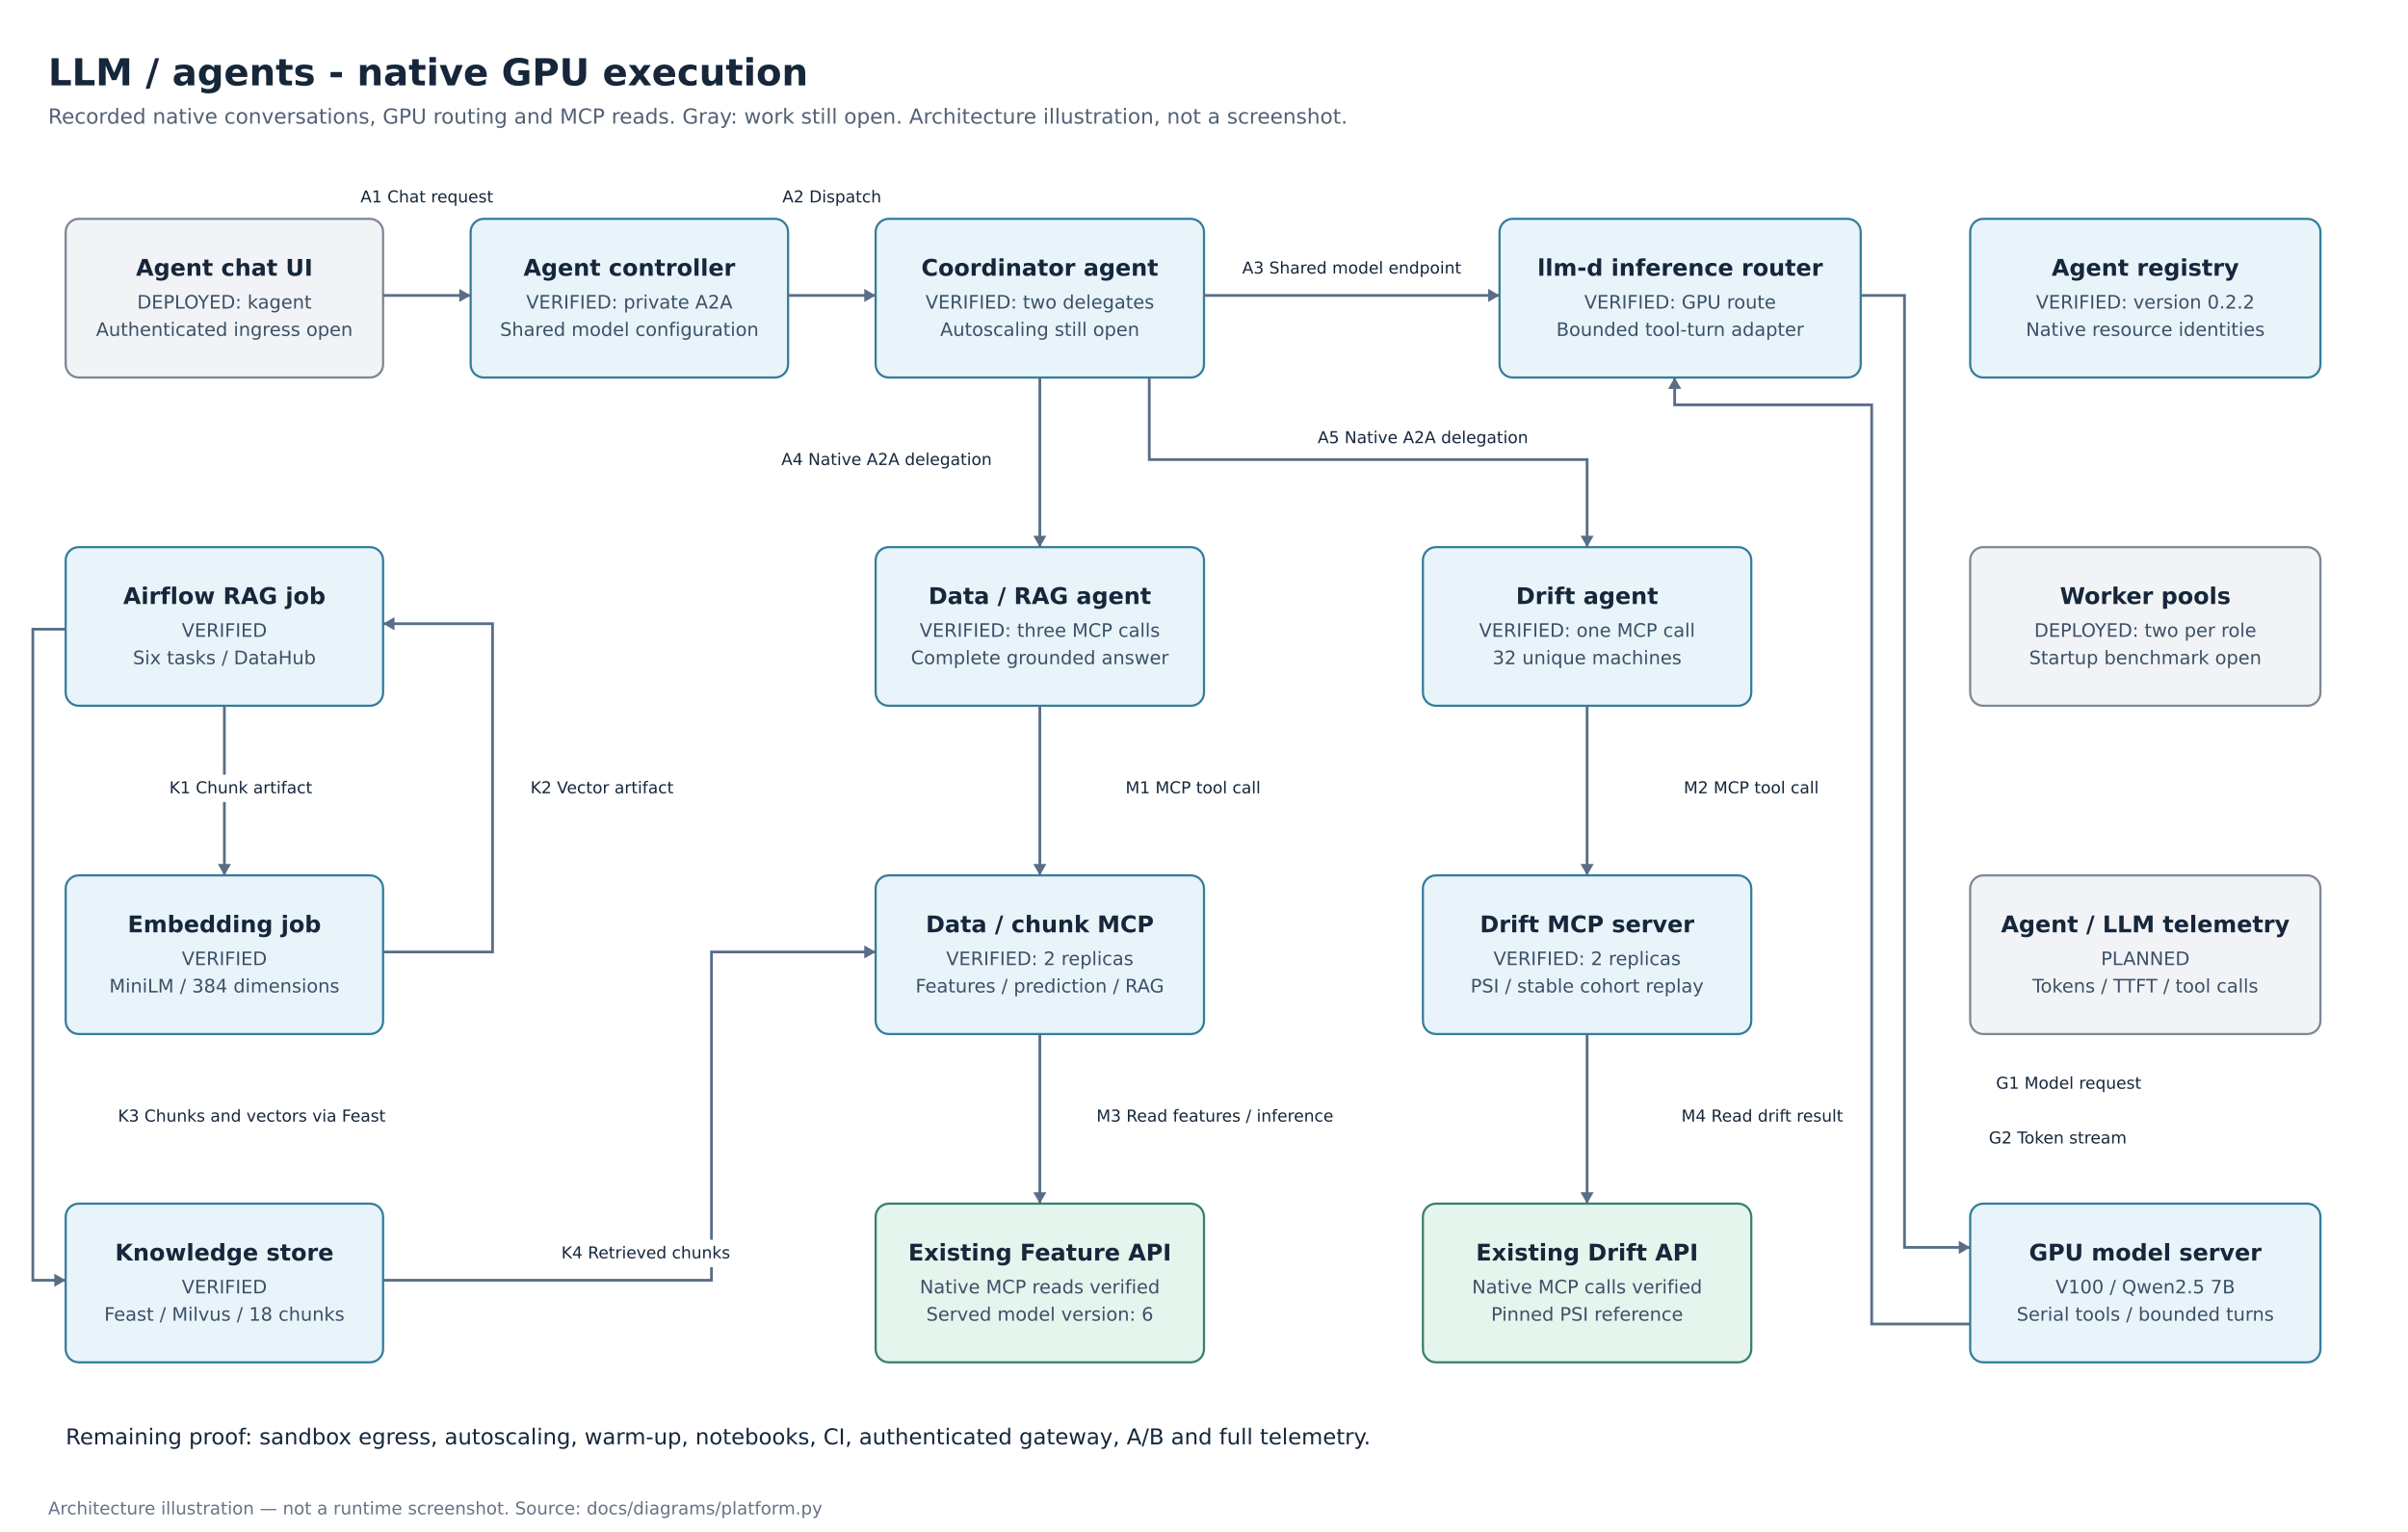
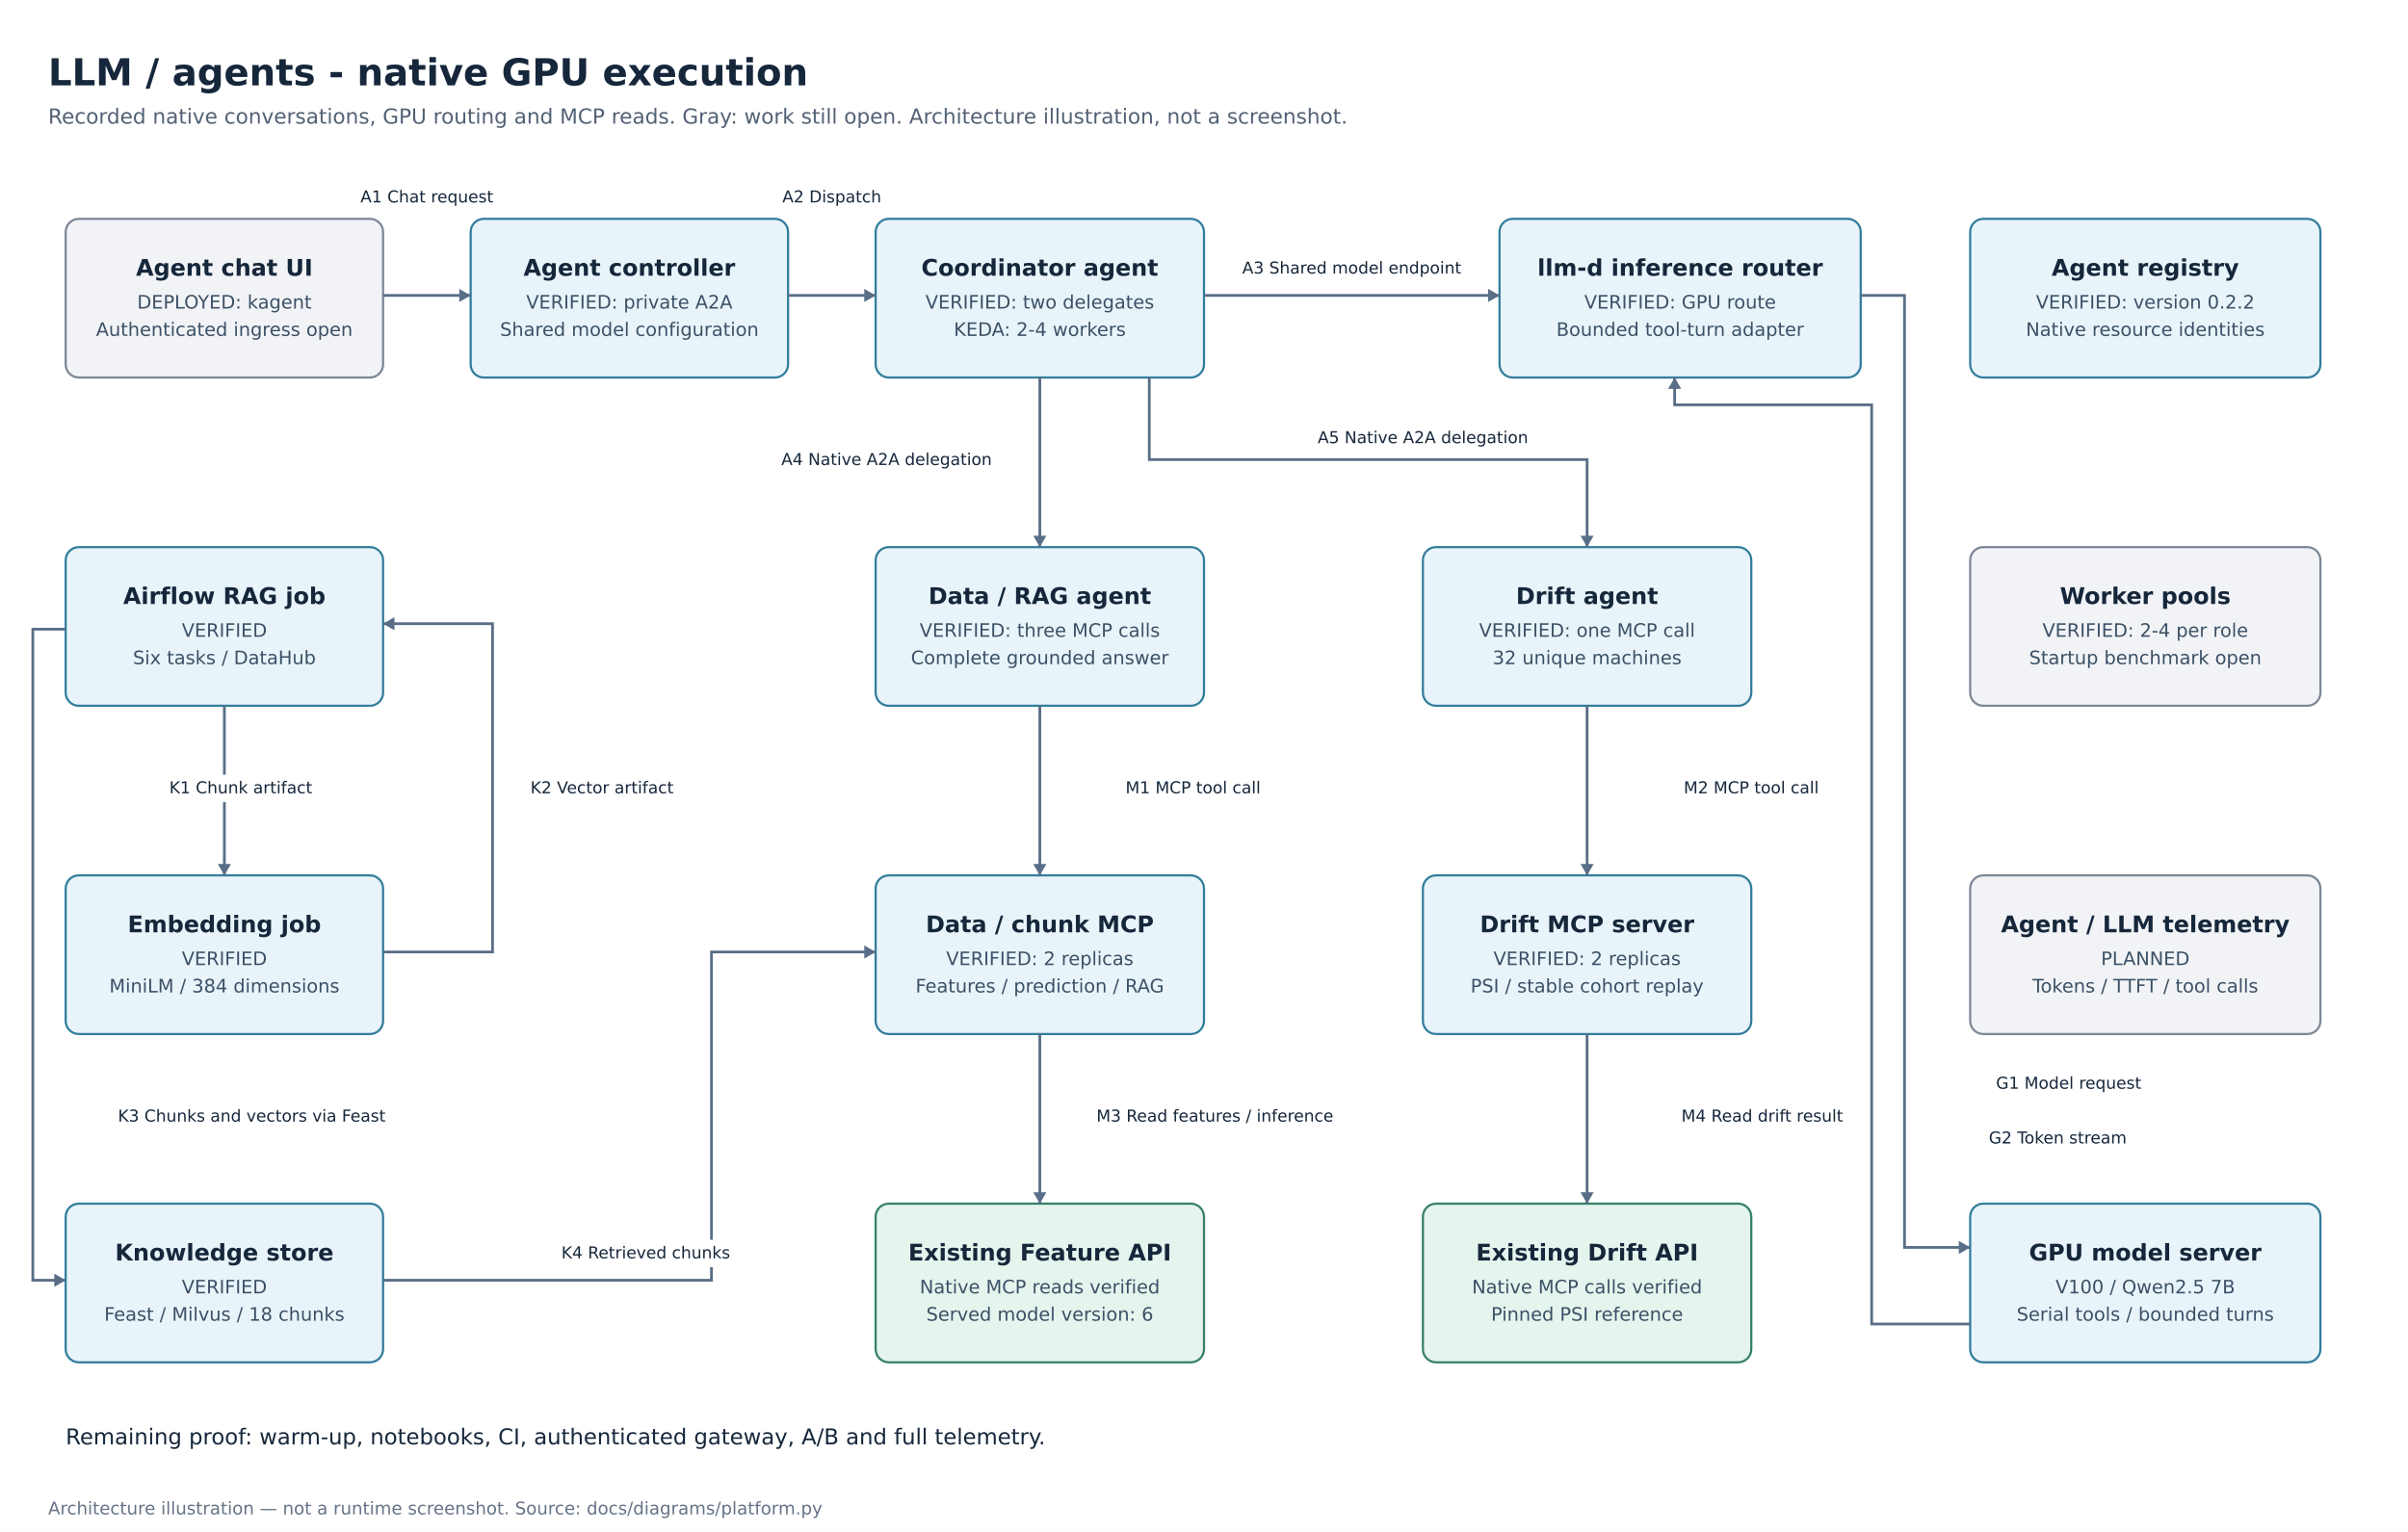
<svg xmlns="http://www.w3.org/2000/svg" width="2200" height="1400" viewBox="0 0 2200 1400" role="img" aria-labelledby="title desc">
  <rect width="100%" height="100%" fill="white" />
  <text x="44" y="78" font-family="Segoe UI,DejaVu Sans,sans-serif" font-size="34" font-weight="600" text-anchor="start" fill="#16273b">LLM / agents - native GPU execution</text>
  <text x="44" y="113" font-family="Segoe UI,DejaVu Sans,sans-serif" font-size="19" font-weight="400" text-anchor="start" fill="#526174">Recorded native conversations, GPU routing and MCP reads. Gray: work still open. Architecture illustration, not a screenshot.</text>
  <text x="44" y="1384" font-family="Segoe UI,DejaVu Sans,sans-serif" font-size="16" font-weight="400" text-anchor="start" fill="#657386">Architecture illustration — not a runtime screenshot. Source: docs/diagrams/platform.py</text>
  <rect x="60" y="200" width="290" height="145" rx="12" fill="#f1f3f6" stroke="#7d8795" stroke-width="2" />
  <text x="205.0" y="252.0" font-family="Segoe UI,DejaVu Sans,sans-serif" font-size="21" font-weight="600" text-anchor="middle" fill="#16273b">Agent chat UI</text>
  <text x="205.0" y="282.0" font-family="Segoe UI,DejaVu Sans,sans-serif" font-size="17" font-weight="400" text-anchor="middle" fill="#3c5066">DEPLOYED: kagent</text>
  <text x="205.0" y="307.0" font-family="Segoe UI,DejaVu Sans,sans-serif" font-size="17" font-weight="400" text-anchor="middle" fill="#3c5066">Authenticated ingress open</text>
  <rect x="430" y="200" width="290" height="145" rx="12" fill="#e8f4fa" stroke="#327d9c" stroke-width="2" />
  <text x="575.0" y="252.0" font-family="Segoe UI,DejaVu Sans,sans-serif" font-size="21" font-weight="600" text-anchor="middle" fill="#16273b">Agent controller</text>
  <text x="575.0" y="282.0" font-family="Segoe UI,DejaVu Sans,sans-serif" font-size="17" font-weight="400" text-anchor="middle" fill="#3c5066">VERIFIED: private A2A</text>
  <text x="575.0" y="307.0" font-family="Segoe UI,DejaVu Sans,sans-serif" font-size="17" font-weight="400" text-anchor="middle" fill="#3c5066">Shared model configuration</text>
  <rect x="800" y="200" width="300" height="145" rx="12" fill="#e8f4fa" stroke="#327d9c" stroke-width="2" />
  <text x="950.0" y="252.0" font-family="Segoe UI,DejaVu Sans,sans-serif" font-size="21" font-weight="600" text-anchor="middle" fill="#16273b">Coordinator agent</text>
  <text x="950.0" y="282.0" font-family="Segoe UI,DejaVu Sans,sans-serif" font-size="17" font-weight="400" text-anchor="middle" fill="#3c5066">VERIFIED: two delegates</text>
-   <text x="950.0" y="307.0" font-family="Segoe UI,DejaVu Sans,sans-serif" font-size="17" font-weight="400" text-anchor="middle" fill="#3c5066">Autoscaling still open</text>
+   <text x="950.0" y="307.0" font-family="Segoe UI,DejaVu Sans,sans-serif" font-size="17" font-weight="400" text-anchor="middle" fill="#3c5066">KEDA: 2-4 workers</text>
  <rect x="1370" y="200" width="330" height="145" rx="12" fill="#e8f4fa" stroke="#327d9c" stroke-width="2" />
  <text x="1535.0" y="252.0" font-family="Segoe UI,DejaVu Sans,sans-serif" font-size="21" font-weight="600" text-anchor="middle" fill="#16273b">llm-d inference router</text>
  <text x="1535.0" y="282.0" font-family="Segoe UI,DejaVu Sans,sans-serif" font-size="17" font-weight="400" text-anchor="middle" fill="#3c5066">VERIFIED: GPU route</text>
  <text x="1535.0" y="307.0" font-family="Segoe UI,DejaVu Sans,sans-serif" font-size="17" font-weight="400" text-anchor="middle" fill="#3c5066">Bounded tool-turn adapter</text>
  <rect x="1800" y="200" width="320" height="145" rx="12" fill="#e8f4fa" stroke="#327d9c" stroke-width="2" />
  <text x="1960.0" y="252.0" font-family="Segoe UI,DejaVu Sans,sans-serif" font-size="21" font-weight="600" text-anchor="middle" fill="#16273b">Agent registry</text>
  <text x="1960.0" y="282.0" font-family="Segoe UI,DejaVu Sans,sans-serif" font-size="17" font-weight="400" text-anchor="middle" fill="#3c5066">VERIFIED: version 0.2.2</text>
  <text x="1960.0" y="307.0" font-family="Segoe UI,DejaVu Sans,sans-serif" font-size="17" font-weight="400" text-anchor="middle" fill="#3c5066">Native resource identities</text>
  <rect x="60" y="500" width="290" height="145" rx="12" fill="#e8f4fa" stroke="#327d9c" stroke-width="2" />
  <text x="205.0" y="552.0" font-family="Segoe UI,DejaVu Sans,sans-serif" font-size="21" font-weight="600" text-anchor="middle" fill="#16273b">Airflow RAG job</text>
  <text x="205.0" y="582.0" font-family="Segoe UI,DejaVu Sans,sans-serif" font-size="17" font-weight="400" text-anchor="middle" fill="#3c5066">VERIFIED</text>
  <text x="205.0" y="607.0" font-family="Segoe UI,DejaVu Sans,sans-serif" font-size="17" font-weight="400" text-anchor="middle" fill="#3c5066">Six tasks / DataHub</text>
  <rect x="800" y="500" width="300" height="145" rx="12" fill="#e8f4fa" stroke="#327d9c" stroke-width="2" />
  <text x="950.0" y="552.0" font-family="Segoe UI,DejaVu Sans,sans-serif" font-size="21" font-weight="600" text-anchor="middle" fill="#16273b">Data / RAG agent</text>
  <text x="950.0" y="582.0" font-family="Segoe UI,DejaVu Sans,sans-serif" font-size="17" font-weight="400" text-anchor="middle" fill="#3c5066">VERIFIED: three MCP calls</text>
  <text x="950.0" y="607.0" font-family="Segoe UI,DejaVu Sans,sans-serif" font-size="17" font-weight="400" text-anchor="middle" fill="#3c5066">Complete grounded answer</text>
  <rect x="1300" y="500" width="300" height="145" rx="12" fill="#e8f4fa" stroke="#327d9c" stroke-width="2" />
  <text x="1450.0" y="552.0" font-family="Segoe UI,DejaVu Sans,sans-serif" font-size="21" font-weight="600" text-anchor="middle" fill="#16273b">Drift agent</text>
  <text x="1450.0" y="582.0" font-family="Segoe UI,DejaVu Sans,sans-serif" font-size="17" font-weight="400" text-anchor="middle" fill="#3c5066">VERIFIED: one MCP call</text>
  <text x="1450.0" y="607.0" font-family="Segoe UI,DejaVu Sans,sans-serif" font-size="17" font-weight="400" text-anchor="middle" fill="#3c5066">32 unique machines</text>
  <rect x="1800" y="500" width="320" height="145" rx="12" fill="#f1f3f6" stroke="#7d8795" stroke-width="2" />
  <text x="1960.0" y="552.0" font-family="Segoe UI,DejaVu Sans,sans-serif" font-size="21" font-weight="600" text-anchor="middle" fill="#16273b">Worker pools</text>
-   <text x="1960.0" y="582.0" font-family="Segoe UI,DejaVu Sans,sans-serif" font-size="17" font-weight="400" text-anchor="middle" fill="#3c5066">DEPLOYED: two per role</text>
+   <text x="1960.0" y="582.0" font-family="Segoe UI,DejaVu Sans,sans-serif" font-size="17" font-weight="400" text-anchor="middle" fill="#3c5066">VERIFIED: 2-4 per role</text>
  <text x="1960.0" y="607.0" font-family="Segoe UI,DejaVu Sans,sans-serif" font-size="17" font-weight="400" text-anchor="middle" fill="#3c5066">Startup benchmark open</text>
  <rect x="60" y="800" width="290" height="145" rx="12" fill="#e8f4fa" stroke="#327d9c" stroke-width="2" />
  <text x="205.0" y="852.0" font-family="Segoe UI,DejaVu Sans,sans-serif" font-size="21" font-weight="600" text-anchor="middle" fill="#16273b">Embedding job</text>
  <text x="205.0" y="882.0" font-family="Segoe UI,DejaVu Sans,sans-serif" font-size="17" font-weight="400" text-anchor="middle" fill="#3c5066">VERIFIED</text>
  <text x="205.0" y="907.0" font-family="Segoe UI,DejaVu Sans,sans-serif" font-size="17" font-weight="400" text-anchor="middle" fill="#3c5066">MiniLM / 384 dimensions</text>
  <rect x="800" y="800" width="300" height="145" rx="12" fill="#e8f4fa" stroke="#327d9c" stroke-width="2" />
  <text x="950.0" y="852.0" font-family="Segoe UI,DejaVu Sans,sans-serif" font-size="21" font-weight="600" text-anchor="middle" fill="#16273b">Data / chunk MCP</text>
  <text x="950.0" y="882.0" font-family="Segoe UI,DejaVu Sans,sans-serif" font-size="17" font-weight="400" text-anchor="middle" fill="#3c5066">VERIFIED: 2 replicas</text>
  <text x="950.0" y="907.0" font-family="Segoe UI,DejaVu Sans,sans-serif" font-size="17" font-weight="400" text-anchor="middle" fill="#3c5066">Features / prediction / RAG</text>
  <rect x="1300" y="800" width="300" height="145" rx="12" fill="#e8f4fa" stroke="#327d9c" stroke-width="2" />
  <text x="1450.0" y="852.0" font-family="Segoe UI,DejaVu Sans,sans-serif" font-size="21" font-weight="600" text-anchor="middle" fill="#16273b">Drift MCP server</text>
  <text x="1450.0" y="882.0" font-family="Segoe UI,DejaVu Sans,sans-serif" font-size="17" font-weight="400" text-anchor="middle" fill="#3c5066">VERIFIED: 2 replicas</text>
  <text x="1450.0" y="907.0" font-family="Segoe UI,DejaVu Sans,sans-serif" font-size="17" font-weight="400" text-anchor="middle" fill="#3c5066">PSI / stable cohort replay</text>
  <rect x="1800" y="800" width="320" height="145" rx="12" fill="#f1f3f6" stroke="#7d8795" stroke-width="2" />
  <text x="1960.0" y="852.0" font-family="Segoe UI,DejaVu Sans,sans-serif" font-size="21" font-weight="600" text-anchor="middle" fill="#16273b">Agent / LLM telemetry</text>
  <text x="1960.0" y="882.0" font-family="Segoe UI,DejaVu Sans,sans-serif" font-size="17" font-weight="400" text-anchor="middle" fill="#3c5066">PLANNED</text>
  <text x="1960.0" y="907.0" font-family="Segoe UI,DejaVu Sans,sans-serif" font-size="17" font-weight="400" text-anchor="middle" fill="#3c5066">Tokens / TTFT / tool calls</text>
  <rect x="60" y="1100" width="290" height="145" rx="12" fill="#e8f4fa" stroke="#327d9c" stroke-width="2" />
  <text x="205.0" y="1152.0" font-family="Segoe UI,DejaVu Sans,sans-serif" font-size="21" font-weight="600" text-anchor="middle" fill="#16273b">Knowledge store</text>
  <text x="205.0" y="1182.0" font-family="Segoe UI,DejaVu Sans,sans-serif" font-size="17" font-weight="400" text-anchor="middle" fill="#3c5066">VERIFIED</text>
  <text x="205.0" y="1207.0" font-family="Segoe UI,DejaVu Sans,sans-serif" font-size="17" font-weight="400" text-anchor="middle" fill="#3c5066">Feast / Milvus / 18 chunks</text>
  <rect x="1800" y="1100" width="320" height="145" rx="12" fill="#e8f4fa" stroke="#327d9c" stroke-width="2" />
  <text x="1960.0" y="1152.0" font-family="Segoe UI,DejaVu Sans,sans-serif" font-size="21" font-weight="600" text-anchor="middle" fill="#16273b">GPU model server</text>
  <text x="1960.0" y="1182.0" font-family="Segoe UI,DejaVu Sans,sans-serif" font-size="17" font-weight="400" text-anchor="middle" fill="#3c5066">V100 / Qwen2.5 7B</text>
  <text x="1960.0" y="1207.0" font-family="Segoe UI,DejaVu Sans,sans-serif" font-size="17" font-weight="400" text-anchor="middle" fill="#3c5066">Serial tools / bounded turns</text>
  <rect x="800" y="1100" width="300" height="145" rx="12" fill="#e5f4ed" stroke="#368168" stroke-width="2" />
  <text x="950.0" y="1152.0" font-family="Segoe UI,DejaVu Sans,sans-serif" font-size="21" font-weight="600" text-anchor="middle" fill="#16273b">Existing Feature API</text>
  <text x="950.0" y="1182.0" font-family="Segoe UI,DejaVu Sans,sans-serif" font-size="17" font-weight="400" text-anchor="middle" fill="#3c5066">Native MCP reads verified</text>
  <text x="950.0" y="1207.0" font-family="Segoe UI,DejaVu Sans,sans-serif" font-size="17" font-weight="400" text-anchor="middle" fill="#3c5066">Served model version: 6</text>
  <rect x="1300" y="1100" width="300" height="145" rx="12" fill="#e5f4ed" stroke="#368168" stroke-width="2" />
  <text x="1450.0" y="1152.0" font-family="Segoe UI,DejaVu Sans,sans-serif" font-size="21" font-weight="600" text-anchor="middle" fill="#16273b">Existing Drift API</text>
  <text x="1450.0" y="1182.0" font-family="Segoe UI,DejaVu Sans,sans-serif" font-size="17" font-weight="400" text-anchor="middle" fill="#3c5066">Native MCP calls verified</text>
  <text x="1450.0" y="1207.0" font-family="Segoe UI,DejaVu Sans,sans-serif" font-size="17" font-weight="400" text-anchor="middle" fill="#3c5066">Pinned PSI reference</text>
  <polyline points="350,270 430,270" fill="none" stroke="#596e86" stroke-width="2.5" />
  <polygon points="430,270 419.608,276.0 419.608,264.0" fill="#596e86" />
  <rect x="329.5" y="168" width="121.0" height="25" rx="4" fill="white" />
  <text x="390" y="185" font-family="Segoe UI,DejaVu Sans,sans-serif" font-size="15" font-weight="400" text-anchor="middle" fill="#16273b">A1  Chat request</text>
  <polyline points="720,270 800,270" fill="none" stroke="#596e86" stroke-width="2.5" />
  <polygon points="800,270 789.608,276.0 789.608,264.0" fill="#596e86" />
  <rect x="712.0" y="168" width="96.0" height="25" rx="4" fill="white" />
  <text x="760" y="185" font-family="Segoe UI,DejaVu Sans,sans-serif" font-size="15" font-weight="400" text-anchor="middle" fill="#16273b">A2  Dispatch</text>
  <polyline points="1100,270 1370,270" fill="none" stroke="#596e86" stroke-width="2.5" />
  <polygon points="1370,270 1359.608,276.0 1359.608,264.0" fill="#596e86" />
  <rect x="1137.5" y="233" width="195.0" height="25" rx="4" fill="white" />
  <text x="1235" y="250" font-family="Segoe UI,DejaVu Sans,sans-serif" font-size="15" font-weight="400" text-anchor="middle" fill="#16273b">A3  Shared model endpoint</text>
  <polyline points="1700,270 1740,270 1740,1140 1800,1140" fill="none" stroke="#596e86" stroke-width="2.5" />
  <polygon points="1800,1140 1789.608,1146.0 1789.608,1134.0" fill="#596e86" />
  <rect x="1823.0" y="978" width="134.0" height="25" rx="4" fill="white" />
  <text x="1890" y="995" font-family="Segoe UI,DejaVu Sans,sans-serif" font-size="15" font-weight="400" text-anchor="middle" fill="#16273b">G1  Model request</text>
  <polyline points="1800,1210 1710,1210 1710,370 1530,370 1530,345" fill="none" stroke="#596e86" stroke-width="2.5" />
  <polygon points="1530,345 1536.0,355.392 1524.0,355.392" fill="#596e86" />
  <rect x="1816.508" y="1028" width="126.984" height="25" rx="4" fill="white" />
  <text x="1880" y="1045" font-family="Segoe UI,DejaVu Sans,sans-serif" font-size="15" font-weight="400" text-anchor="middle" fill="#16273b">G2  Token stream</text>
  <polyline points="950,345 950,500" fill="none" stroke="#596e86" stroke-width="2.5" />
  <polygon points="950,500 944.0,489.608 956.0,489.608" fill="#596e86" />
  <rect x="715.5" y="408" width="189.0" height="25" rx="4" fill="white" />
  <text x="810" y="425" font-family="Segoe UI,DejaVu Sans,sans-serif" font-size="15" font-weight="400" text-anchor="middle" fill="#16273b">A4  Native A2A delegation</text>
  <polyline points="1050,345 1050,420 1450,420 1450,500" fill="none" stroke="#596e86" stroke-width="2.5" />
  <polygon points="1450,500 1444.0,489.608 1456.0,489.608" fill="#596e86" />
  <rect x="1205.5" y="388" width="189.0" height="25" rx="4" fill="white" />
  <text x="1300" y="405" font-family="Segoe UI,DejaVu Sans,sans-serif" font-size="15" font-weight="400" text-anchor="middle" fill="#16273b">A5  Native A2A delegation</text>
  <polyline points="950,645 950,800" fill="none" stroke="#596e86" stroke-width="2.5" />
  <polygon points="950,800 944.0,789.608 956.0,789.608" fill="#596e86" />
  <rect x="1025.5" y="708" width="129.0" height="25" rx="4" fill="white" />
  <text x="1090" y="725" font-family="Segoe UI,DejaVu Sans,sans-serif" font-size="15" font-weight="400" text-anchor="middle" fill="#16273b">M1  MCP tool call</text>
  <polyline points="1450,645 1450,800" fill="none" stroke="#596e86" stroke-width="2.5" />
  <polygon points="1450,800 1444.0,789.608 1456.0,789.608" fill="#596e86" />
  <rect x="1535.5" y="708" width="129.0" height="25" rx="4" fill="white" />
  <text x="1600" y="725" font-family="Segoe UI,DejaVu Sans,sans-serif" font-size="15" font-weight="400" text-anchor="middle" fill="#16273b">M2  MCP tool call</text>
  <polyline points="950,945 950,1100" fill="none" stroke="#596e86" stroke-width="2.5" />
  <polygon points="950,1100 944.0,1089.608 956.0,1089.608" fill="#596e86" />
  <rect x="1006.5" y="1008" width="207.0" height="25" rx="4" fill="white" />
  <text x="1110" y="1025" font-family="Segoe UI,DejaVu Sans,sans-serif" font-size="15" font-weight="400" text-anchor="middle" fill="#16273b">M3  Read features / inference</text>
  <polyline points="1450,945 1450,1100" fill="none" stroke="#596e86" stroke-width="2.5" />
  <polygon points="1450,1100 1444.0,1089.608 1456.0,1089.608" fill="#596e86" />
  <rect x="1536.5" y="1008" width="147.0" height="25" rx="4" fill="white" />
  <text x="1610" y="1025" font-family="Segoe UI,DejaVu Sans,sans-serif" font-size="15" font-weight="400" text-anchor="middle" fill="#16273b">M4  Read drift result</text>
  <polyline points="205,645 205,800" fill="none" stroke="#596e86" stroke-width="2.5" />
  <polygon points="205,800 199.0,789.608 211.0,789.608" fill="#596e86" />
  <rect x="156.0" y="708" width="128.0" height="25" rx="4" fill="white" />
  <text x="220" y="725" font-family="Segoe UI,DejaVu Sans,sans-serif" font-size="15" font-weight="400" text-anchor="middle" fill="#16273b">K1  Chunk artifact</text>
  <polyline points="350,870 450,870 450,570 350,570" fill="none" stroke="#596e86" stroke-width="2.5" />
  <polygon points="350,570 360.392,564.0 360.392,576.0" fill="#596e86" />
  <rect x="484.508" y="708" width="130.984" height="25" rx="4" fill="white" />
  <text x="550" y="725" font-family="Segoe UI,DejaVu Sans,sans-serif" font-size="15" font-weight="400" text-anchor="middle" fill="#16273b">K2  Vector artifact</text>
  <polyline points="60,575 30,575 30,1170 60,1170" fill="none" stroke="#596e86" stroke-width="2.5" />
  <polygon points="60,1170 49.608,1176.0 49.608,1164.0" fill="#596e86" />
  <rect x="118.0" y="1008" width="224.0" height="25" rx="4" fill="white" />
  <text x="230" y="1025" font-family="Segoe UI,DejaVu Sans,sans-serif" font-size="15" font-weight="400" text-anchor="middle" fill="#16273b">K3  Chunks and vectors via Feast</text>
  <polyline points="350,1170 650,1170 650,870 800,870" fill="none" stroke="#596e86" stroke-width="2.5" />
  <polygon points="800,870 789.608,876.0 789.608,864.0" fill="#596e86" />
  <rect x="516.0" y="1133" width="148.0" height="25" rx="4" fill="white" />
  <text x="590" y="1150" font-family="Segoe UI,DejaVu Sans,sans-serif" font-size="15" font-weight="400" text-anchor="middle" fill="#16273b">K4  Retrieved chunks</text>
-   <text x="60" y="1320" font-family="Segoe UI,DejaVu Sans,sans-serif" font-size="20" font-weight="400" text-anchor="start" fill="#16273b">Remaining proof: sandbox egress, autoscaling, warm-up, notebooks, CI, authenticated gateway, A/B and full telemetry.</text>
+   <text x="60" y="1320" font-family="Segoe UI,DejaVu Sans,sans-serif" font-size="20" font-weight="400" text-anchor="start" fill="#16273b">Remaining proof: warm-up, notebooks, CI, authenticated gateway, A/B and full telemetry.</text>
</svg>
